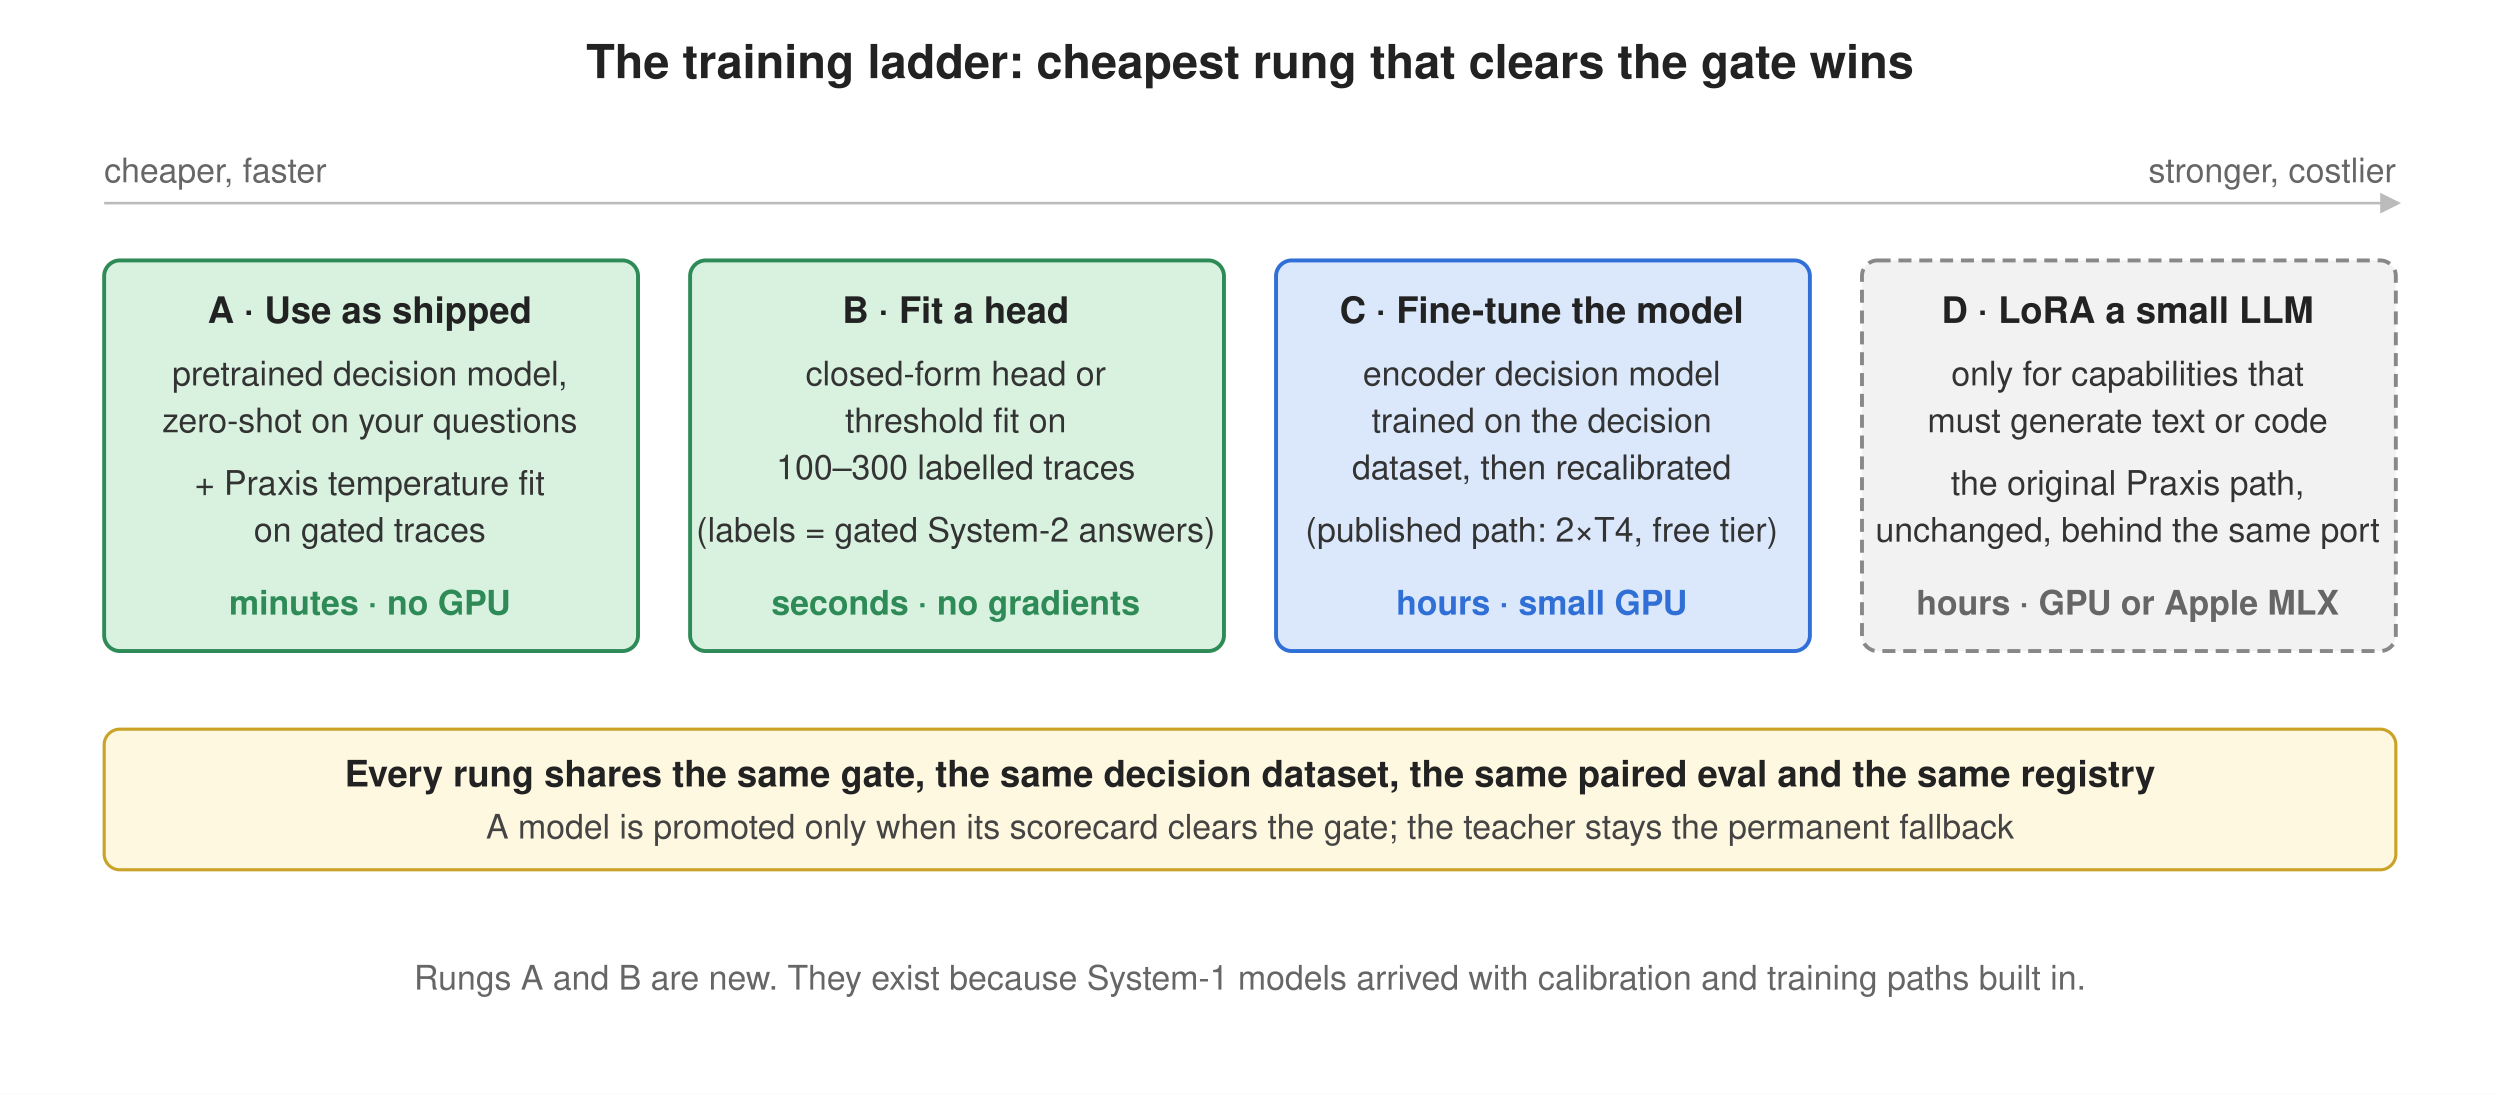
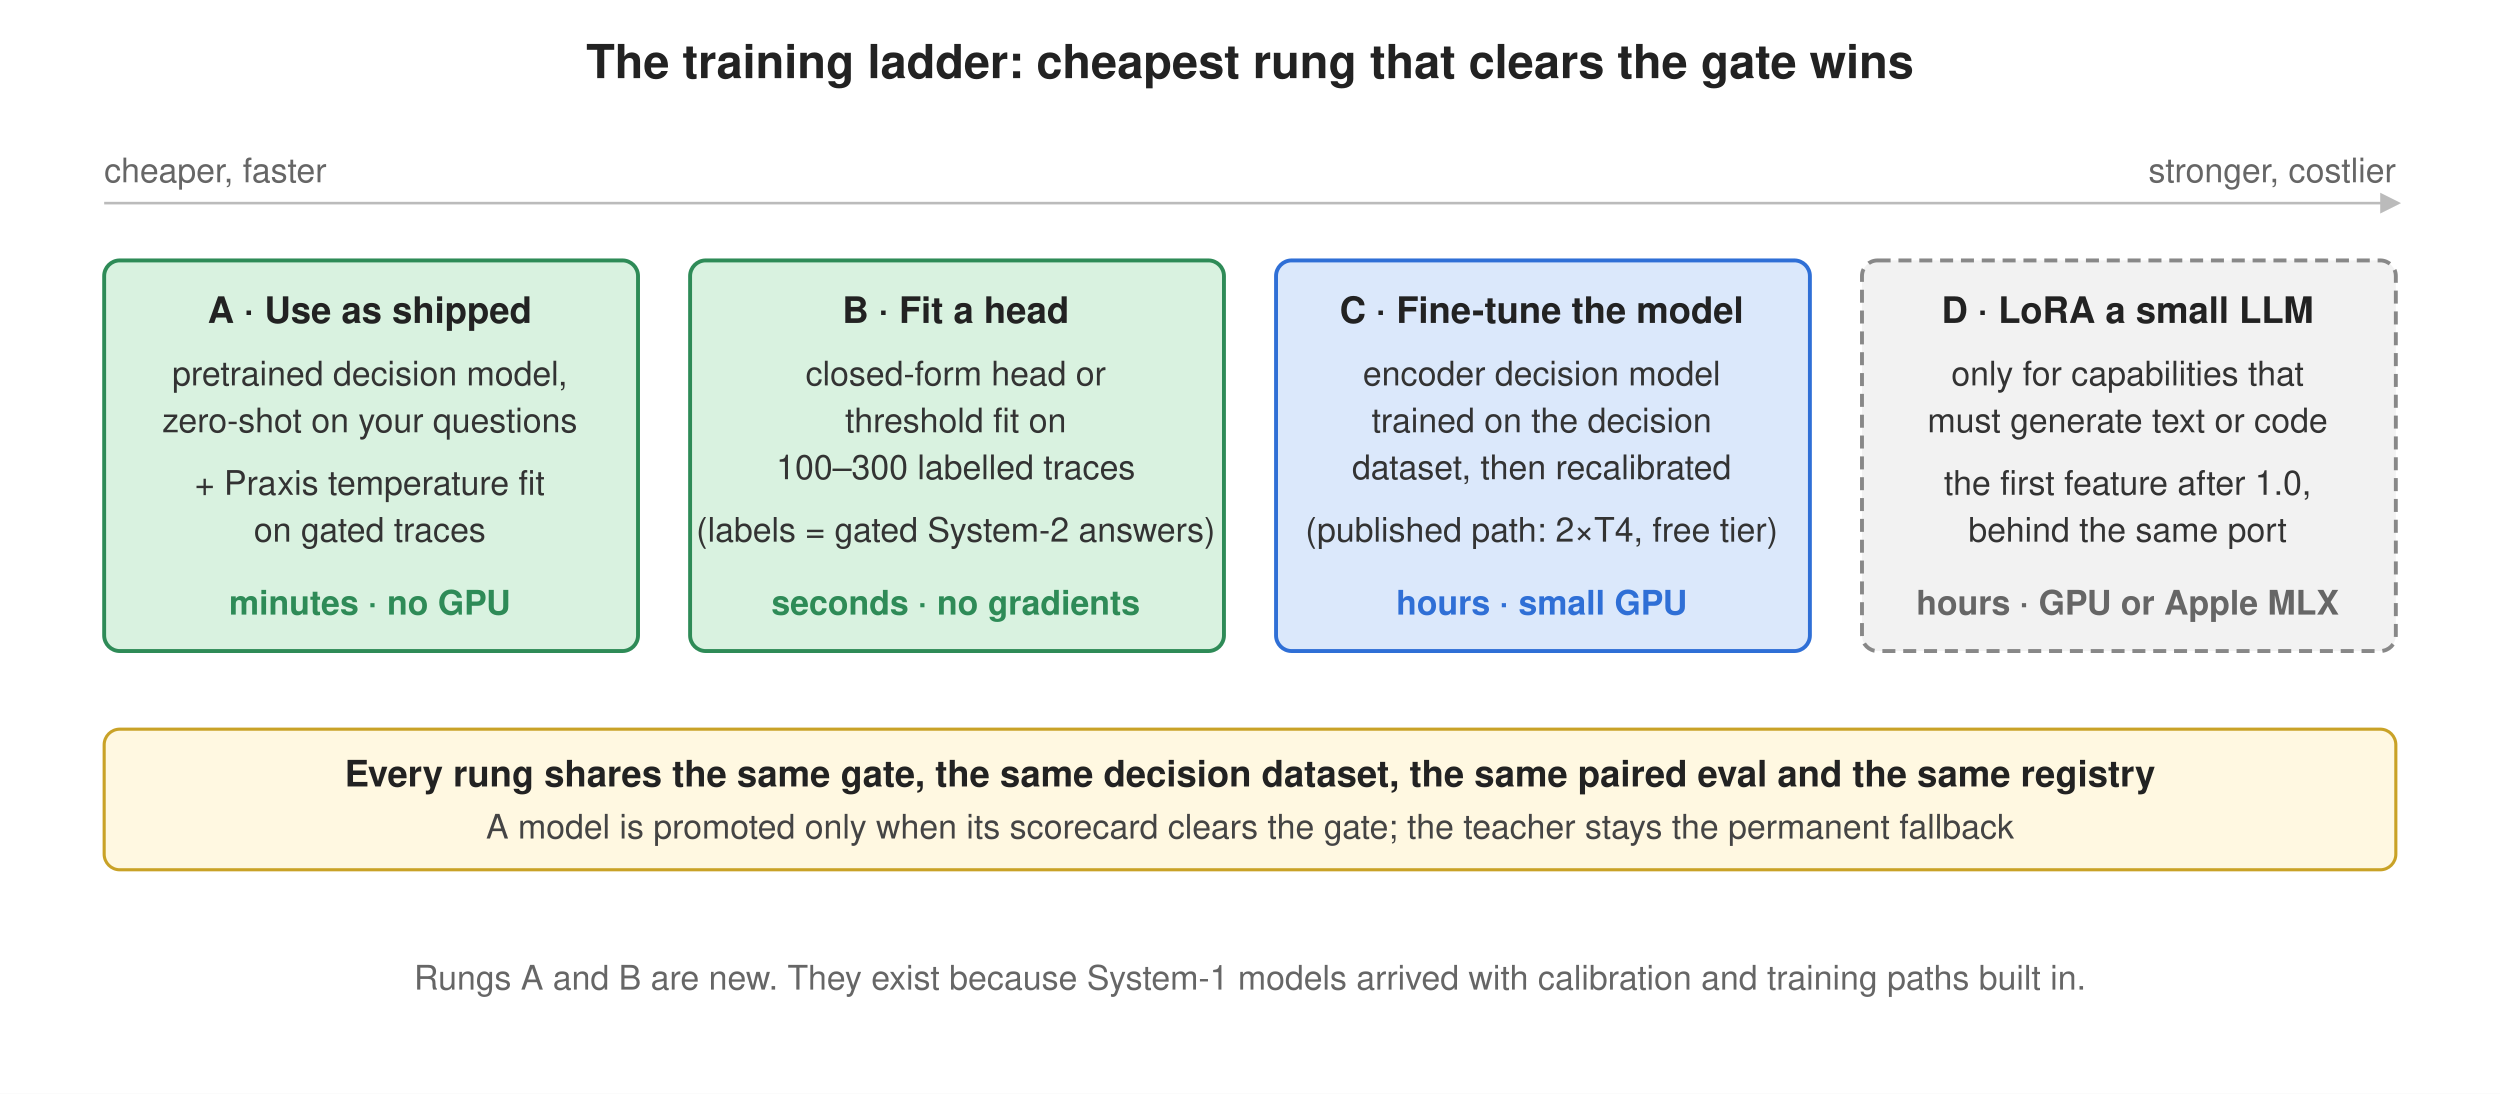
<svg xmlns="http://www.w3.org/2000/svg" width="960" height="420" viewBox="0 0 960 420" font-family="Helvetica, Arial, sans-serif" font-size="14">
  <rect width="960" height="420" fill="#ffffff" />
  <text x="480" y="30" text-anchor="middle" font-size="18" font-weight="bold" fill="#222">The training ladder: cheapest rung that clears the gate wins</text>
  <text x="40" y="70" fill="#666" font-size="13">cheaper, faster</text>
  <text x="920" y="70" text-anchor="end" fill="#666" font-size="13">stronger, costlier</text>
  <line x1="40" y1="78" x2="920" y2="78" stroke="#bbb" stroke-width="1" marker-end="url(#a)" />
  <rect x="40" y="100" width="205" height="150" rx="6" fill="#d9f2e0" stroke="#2e8b57" stroke-width="1.5" />
  <text x="142" y="124" text-anchor="middle" font-weight="bold" fill="#222">A · Use as shipped</text>
  <text x="142" y="148" text-anchor="middle" fill="#333" font-size="13">pretrained decision model,</text>
  <text x="142" y="166" text-anchor="middle" fill="#333" font-size="13">zero-shot on your questions</text>
  <text x="142" y="190" text-anchor="middle" fill="#333" font-size="13">+ Praxis temperature fit</text>
  <text x="142" y="208" text-anchor="middle" fill="#333" font-size="13">on gated traces</text>
  <text x="142" y="236" text-anchor="middle" fill="#2e8b57" font-size="13" font-weight="bold">minutes · no GPU</text>
  <rect x="265" y="100" width="205" height="150" rx="6" fill="#d9f2e0" stroke="#2e8b57" stroke-width="1.5" />
  <text x="367" y="124" text-anchor="middle" font-weight="bold" fill="#222">B · Fit a head</text>
  <text x="367" y="148" text-anchor="middle" fill="#333" font-size="13">closed-form head or</text>
  <text x="367" y="166" text-anchor="middle" fill="#333" font-size="13">threshold fit on</text>
  <text x="367" y="184" text-anchor="middle" fill="#333" font-size="13">100–300 labelled traces</text>
  <text x="367" y="208" text-anchor="middle" fill="#333" font-size="13">(labels = gated System-2 answers)</text>
  <text x="367" y="236" text-anchor="middle" fill="#2e8b57" font-size="13" font-weight="bold">seconds · no gradients</text>
  <rect x="490" y="100" width="205" height="150" rx="6" fill="#dbe8fb" stroke="#2f6fd6" stroke-width="1.5" />
  <text x="592" y="124" text-anchor="middle" font-weight="bold" fill="#222">C · Fine-tune the model</text>
  <text x="592" y="148" text-anchor="middle" fill="#333" font-size="13">encoder decision model</text>
  <text x="592" y="166" text-anchor="middle" fill="#333" font-size="13">trained on the decision</text>
  <text x="592" y="184" text-anchor="middle" fill="#333" font-size="13">dataset, then recalibrated</text>
  <text x="592" y="208" text-anchor="middle" fill="#333" font-size="13">(published path: 2×T4, free tier)</text>
  <text x="592" y="236" text-anchor="middle" fill="#2f6fd6" font-size="13" font-weight="bold">hours · small GPU</text>
  <rect x="715" y="100" width="205" height="150" rx="6" fill="#f2f2f2" stroke="#888" stroke-width="1.5" stroke-dasharray="5 3" />
  <text x="817" y="124" text-anchor="middle" font-weight="bold" fill="#222">D · LoRA a small LLM</text>
  <text x="817" y="148" text-anchor="middle" fill="#333" font-size="13">only for capabilities that</text>
  <text x="817" y="166" text-anchor="middle" fill="#333" font-size="13">must generate text or code</text>
-   <text x="817" y="190" text-anchor="middle" fill="#333" font-size="13">the original Praxis path,</text>
-   <text x="817" y="208" text-anchor="middle" fill="#333" font-size="13">unchanged, behind the same port</text>
+   <text x="817" y="190" text-anchor="middle" fill="#333" font-size="13">the first feature after 1.0,</text>
+   <text x="817" y="208" text-anchor="middle" fill="#333" font-size="13">behind the same port</text>
  <text x="817" y="236" text-anchor="middle" fill="#666" font-size="13" font-weight="bold">hours · GPU or Apple MLX</text>
  <rect x="40" y="280" width="880" height="54" rx="6" fill="#fff8e1" stroke="#c9a227" stroke-width="1.2" />
  <text x="480" y="302" text-anchor="middle" font-weight="bold" fill="#222">Every rung shares the same gate, the same decision dataset, the same paired eval and the same registry</text>
  <text x="480" y="322" text-anchor="middle" fill="#444" font-size="13">A model is promoted only when its scorecard clears the gate; the teacher stays the permanent fallback</text>
  <text x="480" y="380" text-anchor="middle" fill="#666" font-size="13">Rungs A and B are new. They exist because System-1 models arrived with calibration and training paths built in.</text>
  <defs>
    <marker id="a" markerWidth="8" markerHeight="8" refX="6" refY="4" orient="auto">
      <path d="M0,0 L8,4 L0,8 z" fill="#bbb" />
    </marker>
  </defs>
</svg>
